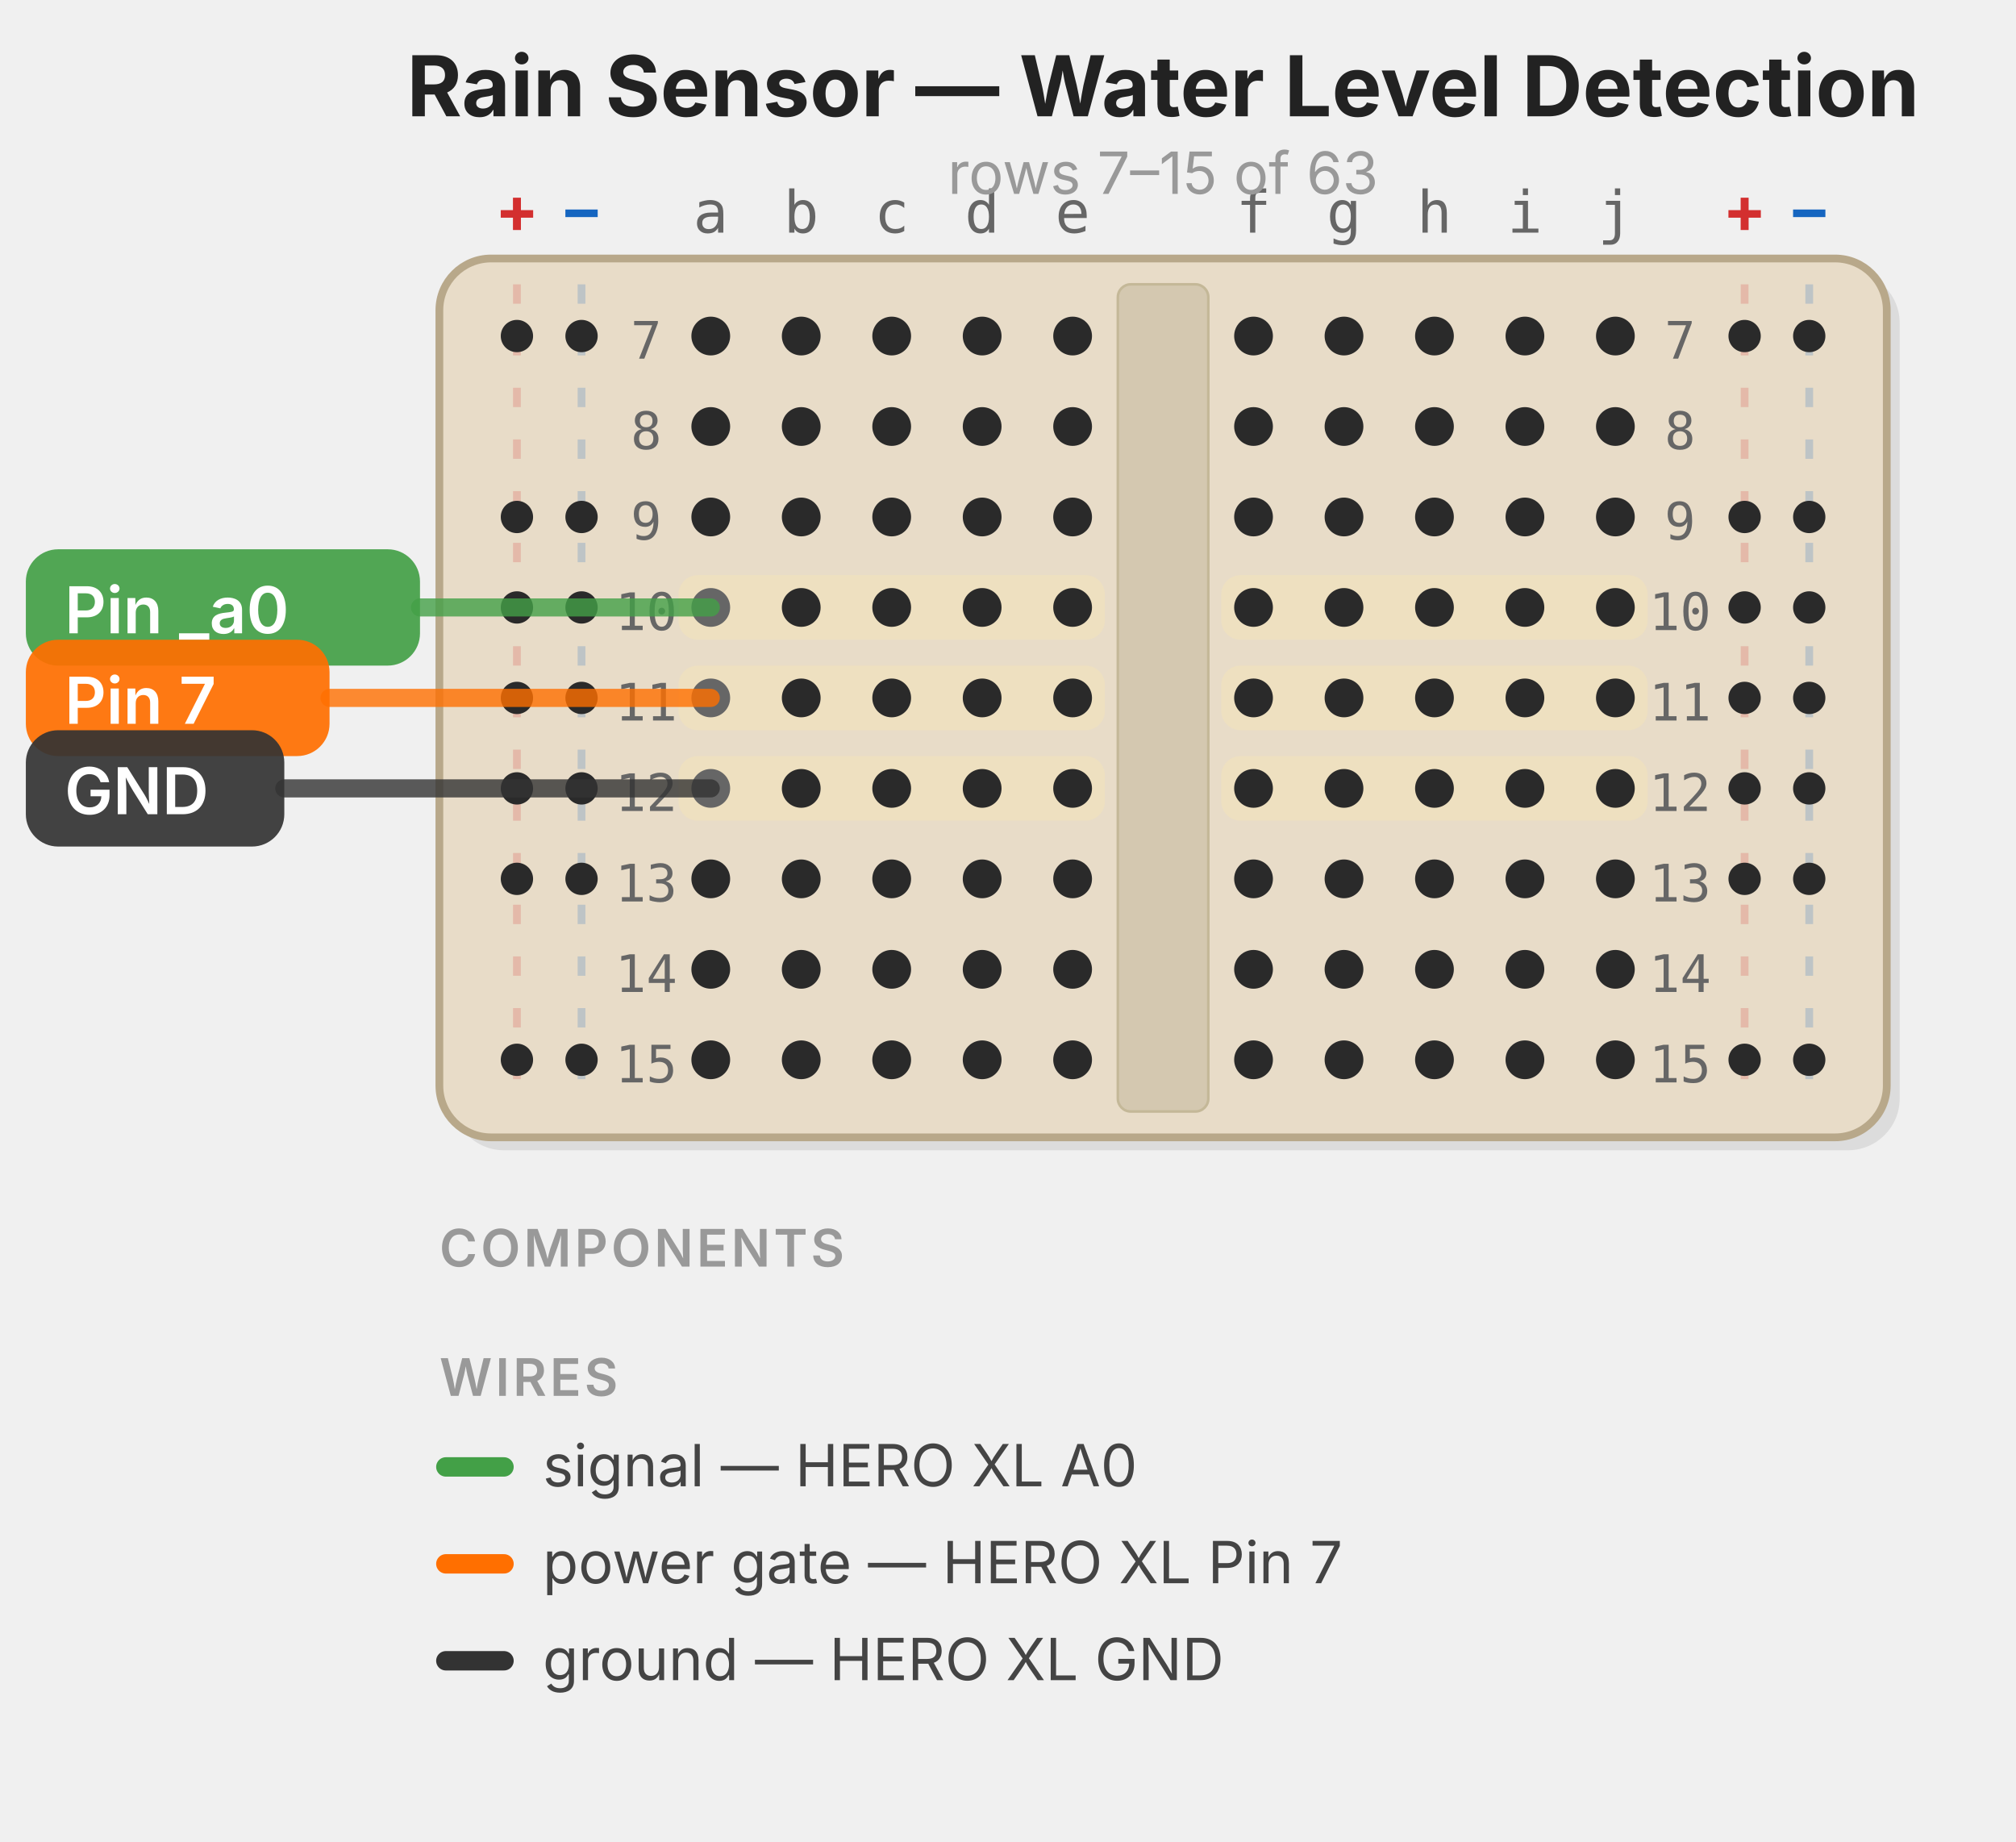
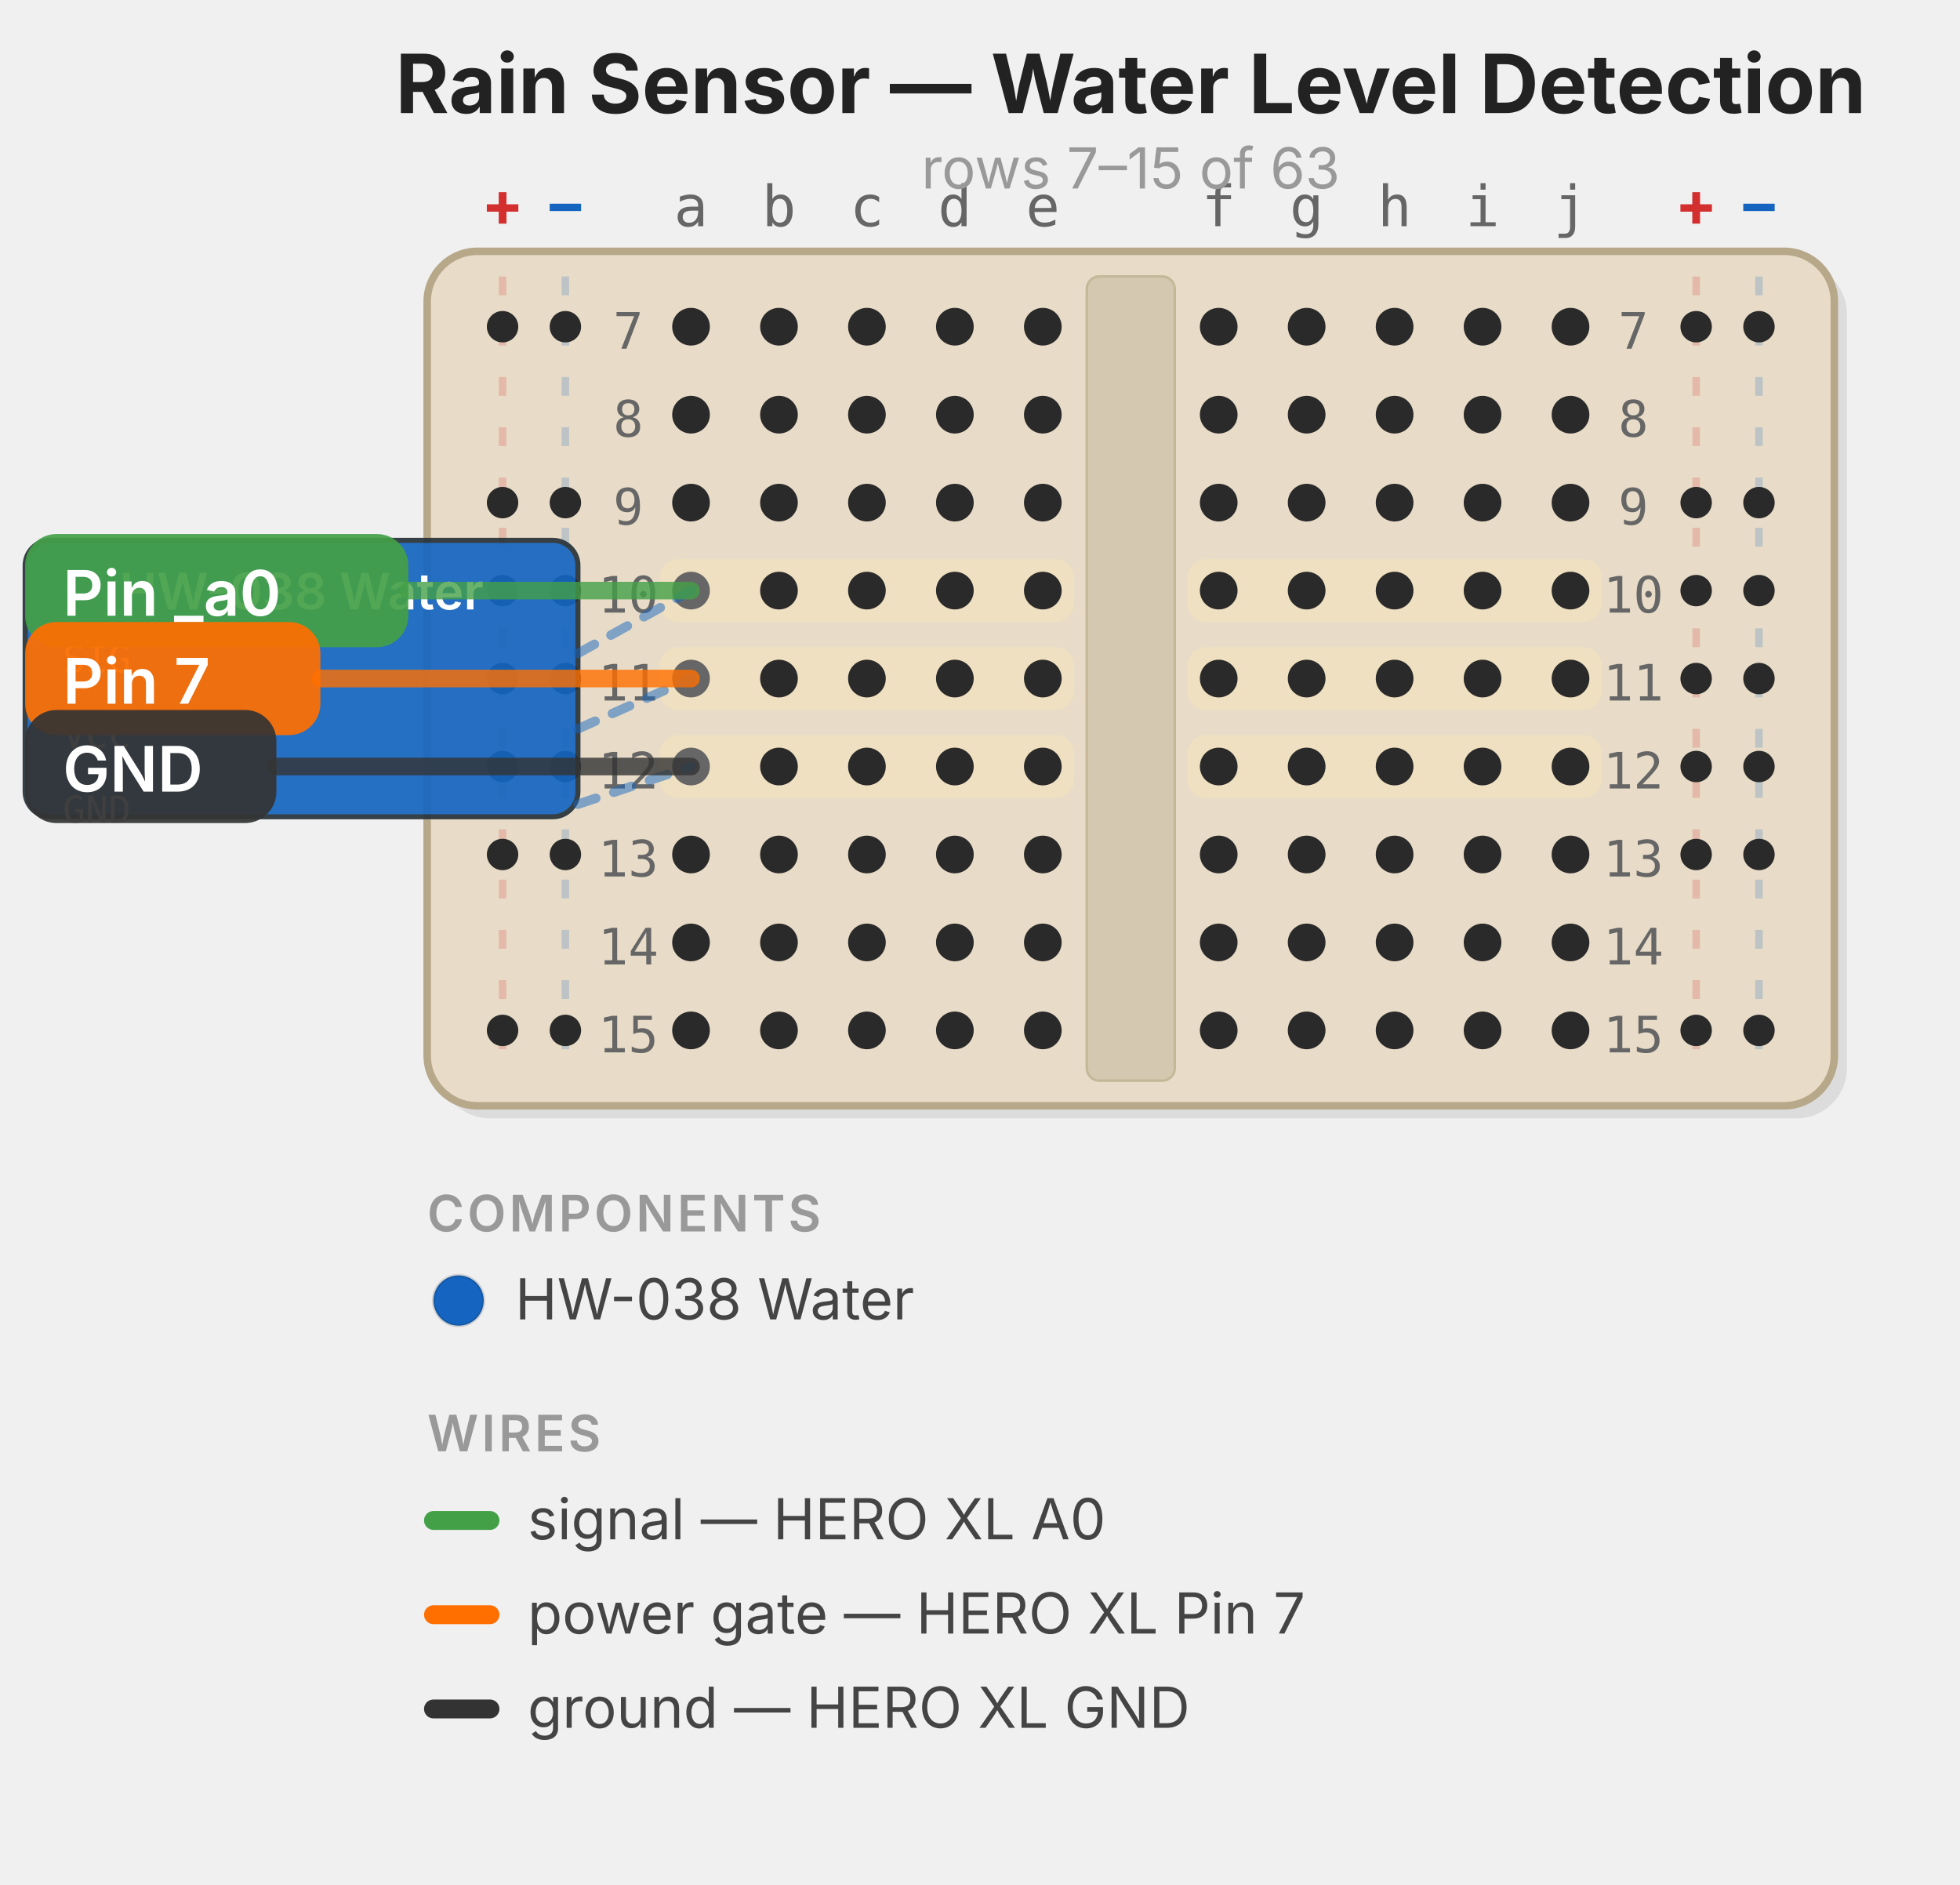
- <svg xmlns="http://www.w3.org/2000/svg" viewBox="0 0 312 285" width="312" height="285" style="background:#fff">
+ <svg xmlns="http://www.w3.org/2000/svg" viewBox="0 0 312 300" width="312" height="300" style="background:#fff">
  <rect x="70.0" y="42.0" width="224.0" height="136.0" rx="8" fill="#00000015" />
  <rect x="68.0" y="40.0" width="224.0" height="136.0" rx="8" fill="#e8dcc8" stroke="#b8a88a" stroke-width="1.2" />
  <rect x="173.0" y="44.0" width="14.0" height="128.0" rx="2" fill="#d4c8b0" stroke="#c4b898" stroke-width="0.4" />
  <line x1="80.0" y1="44.0" x2="80.0" y2="172.0" stroke="#d32f2f" stroke-width="1.2" opacity="0.2" stroke-dasharray="3,5" />
  <line x1="90.0" y1="44.0" x2="90.0" y2="172.0" stroke="#1565c0" stroke-width="1.2" opacity="0.2" stroke-dasharray="3,5" />
  <line x1="270.0" y1="44.0" x2="270.0" y2="172.0" stroke="#d32f2f" stroke-width="1.2" opacity="0.2" stroke-dasharray="3,5" />
  <line x1="280.0" y1="44.0" x2="280.0" y2="172.0" stroke="#1565c0" stroke-width="1.2" opacity="0.2" stroke-dasharray="3,5" />
  <rect x="105.0" y="89.0" width="66.0" height="10.0" rx="3" fill="#ffeaa7" opacity="0.25" />
  <rect x="189.0" y="89.0" width="66.0" height="10.0" rx="3" fill="#ffeaa7" opacity="0.25" />
  <rect x="105.0" y="103.0" width="66.0" height="10.0" rx="3" fill="#ffeaa7" opacity="0.25" />
  <rect x="189.0" y="103.0" width="66.0" height="10.0" rx="3" fill="#ffeaa7" opacity="0.25" />
  <rect x="105.0" y="117.0" width="66.0" height="10.0" rx="3" fill="#ffeaa7" opacity="0.25" />
  <rect x="189.0" y="117.0" width="66.0" height="10.0" rx="3" fill="#ffeaa7" opacity="0.25" />
  <circle cx="110.0" cy="52.0" r="3.0" fill="#2a2a2a" />
  <circle cx="110.0" cy="66.0" r="3.0" fill="#2a2a2a" />
  <circle cx="110.0" cy="80.0" r="3.0" fill="#2a2a2a" />
  <circle cx="110.0" cy="94.0" r="3.0" fill="#666" />
  <circle cx="110.0" cy="108.0" r="3.0" fill="#666" />
  <circle cx="110.0" cy="122.0" r="3.0" fill="#666" />
  <circle cx="110.0" cy="136.0" r="3.0" fill="#2a2a2a" />
  <circle cx="110.0" cy="150.0" r="3.0" fill="#2a2a2a" />
  <circle cx="110.0" cy="164.0" r="3.0" fill="#2a2a2a" />
  <circle cx="124.0" cy="52.0" r="3.0" fill="#2a2a2a" />
  <circle cx="124.0" cy="66.0" r="3.0" fill="#2a2a2a" />
  <circle cx="124.0" cy="80.0" r="3.0" fill="#2a2a2a" />
  <circle cx="124.0" cy="94.0" r="3.0" fill="#2a2a2a" />
  <circle cx="124.0" cy="108.0" r="3.0" fill="#2a2a2a" />
  <circle cx="124.0" cy="122.0" r="3.0" fill="#2a2a2a" />
  <circle cx="124.0" cy="136.0" r="3.0" fill="#2a2a2a" />
  <circle cx="124.0" cy="150.0" r="3.0" fill="#2a2a2a" />
  <circle cx="124.0" cy="164.0" r="3.0" fill="#2a2a2a" />
  <circle cx="138.0" cy="52.0" r="3.0" fill="#2a2a2a" />
  <circle cx="138.0" cy="66.0" r="3.0" fill="#2a2a2a" />
  <circle cx="138.0" cy="80.0" r="3.0" fill="#2a2a2a" />
  <circle cx="138.0" cy="94.0" r="3.0" fill="#2a2a2a" />
  <circle cx="138.0" cy="108.0" r="3.0" fill="#2a2a2a" />
  <circle cx="138.0" cy="122.0" r="3.0" fill="#2a2a2a" />
  <circle cx="138.0" cy="136.0" r="3.0" fill="#2a2a2a" />
  <circle cx="138.0" cy="150.0" r="3.0" fill="#2a2a2a" />
  <circle cx="138.0" cy="164.0" r="3.0" fill="#2a2a2a" />
  <circle cx="152.0" cy="52.0" r="3.0" fill="#2a2a2a" />
  <circle cx="152.0" cy="66.0" r="3.0" fill="#2a2a2a" />
  <circle cx="152.0" cy="80.0" r="3.0" fill="#2a2a2a" />
  <circle cx="152.0" cy="94.0" r="3.0" fill="#2a2a2a" />
  <circle cx="152.0" cy="108.0" r="3.0" fill="#2a2a2a" />
  <circle cx="152.0" cy="122.0" r="3.0" fill="#2a2a2a" />
  <circle cx="152.0" cy="136.0" r="3.0" fill="#2a2a2a" />
  <circle cx="152.0" cy="150.0" r="3.0" fill="#2a2a2a" />
  <circle cx="152.0" cy="164.0" r="3.0" fill="#2a2a2a" />
  <circle cx="166.0" cy="52.0" r="3.0" fill="#2a2a2a" />
  <circle cx="166.0" cy="66.0" r="3.0" fill="#2a2a2a" />
  <circle cx="166.0" cy="80.0" r="3.0" fill="#2a2a2a" />
  <circle cx="166.0" cy="94.0" r="3.0" fill="#2a2a2a" />
  <circle cx="166.0" cy="108.0" r="3.0" fill="#2a2a2a" />
  <circle cx="166.0" cy="122.0" r="3.0" fill="#2a2a2a" />
  <circle cx="166.0" cy="136.0" r="3.0" fill="#2a2a2a" />
  <circle cx="166.0" cy="150.0" r="3.0" fill="#2a2a2a" />
  <circle cx="166.0" cy="164.0" r="3.0" fill="#2a2a2a" />
  <circle cx="194.0" cy="52.0" r="3.0" fill="#2a2a2a" />
  <circle cx="194.0" cy="66.0" r="3.0" fill="#2a2a2a" />
  <circle cx="194.0" cy="80.0" r="3.0" fill="#2a2a2a" />
  <circle cx="194.0" cy="94.0" r="3.0" fill="#2a2a2a" />
  <circle cx="194.0" cy="108.0" r="3.0" fill="#2a2a2a" />
  <circle cx="194.0" cy="122.0" r="3.0" fill="#2a2a2a" />
  <circle cx="194.0" cy="136.0" r="3.0" fill="#2a2a2a" />
  <circle cx="194.0" cy="150.0" r="3.0" fill="#2a2a2a" />
  <circle cx="194.0" cy="164.0" r="3.0" fill="#2a2a2a" />
  <circle cx="208.0" cy="52.0" r="3.0" fill="#2a2a2a" />
  <circle cx="208.0" cy="66.0" r="3.0" fill="#2a2a2a" />
  <circle cx="208.0" cy="80.0" r="3.0" fill="#2a2a2a" />
  <circle cx="208.0" cy="94.0" r="3.0" fill="#2a2a2a" />
  <circle cx="208.0" cy="108.0" r="3.0" fill="#2a2a2a" />
  <circle cx="208.0" cy="122.0" r="3.0" fill="#2a2a2a" />
  <circle cx="208.0" cy="136.0" r="3.0" fill="#2a2a2a" />
  <circle cx="208.0" cy="150.0" r="3.0" fill="#2a2a2a" />
  <circle cx="208.0" cy="164.0" r="3.0" fill="#2a2a2a" />
  <circle cx="222.0" cy="52.0" r="3.0" fill="#2a2a2a" />
  <circle cx="222.0" cy="66.0" r="3.0" fill="#2a2a2a" />
  <circle cx="222.0" cy="80.0" r="3.0" fill="#2a2a2a" />
  <circle cx="222.0" cy="94.0" r="3.0" fill="#2a2a2a" />
  <circle cx="222.0" cy="108.0" r="3.0" fill="#2a2a2a" />
  <circle cx="222.0" cy="122.0" r="3.0" fill="#2a2a2a" />
  <circle cx="222.0" cy="136.0" r="3.0" fill="#2a2a2a" />
  <circle cx="222.0" cy="150.0" r="3.0" fill="#2a2a2a" />
  <circle cx="222.0" cy="164.0" r="3.0" fill="#2a2a2a" />
  <circle cx="236.0" cy="52.0" r="3.0" fill="#2a2a2a" />
  <circle cx="236.0" cy="66.0" r="3.0" fill="#2a2a2a" />
  <circle cx="236.0" cy="80.0" r="3.0" fill="#2a2a2a" />
  <circle cx="236.0" cy="94.0" r="3.0" fill="#2a2a2a" />
  <circle cx="236.0" cy="108.0" r="3.0" fill="#2a2a2a" />
  <circle cx="236.0" cy="122.0" r="3.0" fill="#2a2a2a" />
  <circle cx="236.0" cy="136.0" r="3.0" fill="#2a2a2a" />
  <circle cx="236.0" cy="150.0" r="3.0" fill="#2a2a2a" />
  <circle cx="236.0" cy="164.0" r="3.0" fill="#2a2a2a" />
  <circle cx="250.0" cy="52.0" r="3.0" fill="#2a2a2a" />
  <circle cx="250.0" cy="66.0" r="3.0" fill="#2a2a2a" />
  <circle cx="250.0" cy="80.0" r="3.0" fill="#2a2a2a" />
  <circle cx="250.0" cy="94.0" r="3.0" fill="#2a2a2a" />
  <circle cx="250.0" cy="108.0" r="3.0" fill="#2a2a2a" />
  <circle cx="250.0" cy="122.0" r="3.0" fill="#2a2a2a" />
  <circle cx="250.0" cy="136.0" r="3.0" fill="#2a2a2a" />
  <circle cx="250.0" cy="150.0" r="3.0" fill="#2a2a2a" />
  <circle cx="250.0" cy="164.0" r="3.0" fill="#2a2a2a" />
  <circle cx="80.0" cy="52.0" r="2.5" fill="#2a2a2a" />
  <circle cx="80.0" cy="80.0" r="2.5" fill="#2a2a2a" />
  <circle cx="80.0" cy="94.0" r="2.5" fill="#2a2a2a" />
  <circle cx="80.0" cy="108.0" r="2.5" fill="#2a2a2a" />
  <circle cx="80.0" cy="122.0" r="2.5" fill="#2a2a2a" />
  <circle cx="80.0" cy="136.0" r="2.5" fill="#2a2a2a" />
  <circle cx="80.0" cy="164.0" r="2.5" fill="#2a2a2a" />
  <circle cx="90.0" cy="52.0" r="2.5" fill="#2a2a2a" />
  <circle cx="90.0" cy="80.0" r="2.5" fill="#2a2a2a" />
  <circle cx="90.0" cy="94.0" r="2.5" fill="#2a2a2a" />
  <circle cx="90.0" cy="108.0" r="2.5" fill="#2a2a2a" />
  <circle cx="90.0" cy="122.0" r="2.5" fill="#2a2a2a" />
  <circle cx="90.0" cy="136.0" r="2.5" fill="#2a2a2a" />
  <circle cx="90.0" cy="164.0" r="2.5" fill="#2a2a2a" />
  <circle cx="270.0" cy="52.0" r="2.5" fill="#2a2a2a" />
  <circle cx="270.0" cy="80.0" r="2.5" fill="#2a2a2a" />
  <circle cx="270.0" cy="94.0" r="2.5" fill="#2a2a2a" />
  <circle cx="270.0" cy="108.0" r="2.5" fill="#2a2a2a" />
  <circle cx="270.0" cy="122.0" r="2.5" fill="#2a2a2a" />
  <circle cx="270.0" cy="136.0" r="2.5" fill="#2a2a2a" />
  <circle cx="270.0" cy="164.0" r="2.5" fill="#2a2a2a" />
  <circle cx="280.0" cy="52.0" r="2.5" fill="#2a2a2a" />
  <circle cx="280.0" cy="80.0" r="2.5" fill="#2a2a2a" />
  <circle cx="280.0" cy="94.0" r="2.5" fill="#2a2a2a" />
  <circle cx="280.0" cy="108.0" r="2.5" fill="#2a2a2a" />
  <circle cx="280.0" cy="122.0" r="2.5" fill="#2a2a2a" />
  <circle cx="280.0" cy="136.0" r="2.5" fill="#2a2a2a" />
  <circle cx="280.0" cy="164.0" r="2.5" fill="#2a2a2a" />
  <text x="110.0" y="36.0" font-size="9" fill="#666" text-anchor="middle" font-family="'SF Mono', 'Cascadia Code', 'Fira Code', monospace">a</text>
  <text x="124.0" y="36.0" font-size="9" fill="#666" text-anchor="middle" font-family="'SF Mono', 'Cascadia Code', 'Fira Code', monospace">b</text>
  <text x="138.0" y="36.0" font-size="9" fill="#666" text-anchor="middle" font-family="'SF Mono', 'Cascadia Code', 'Fira Code', monospace">c</text>
  <text x="152.0" y="36.0" font-size="9" fill="#666" text-anchor="middle" font-family="'SF Mono', 'Cascadia Code', 'Fira Code', monospace">d</text>
  <text x="166.0" y="36.0" font-size="9" fill="#666" text-anchor="middle" font-family="'SF Mono', 'Cascadia Code', 'Fira Code', monospace">e</text>
  <text x="194.0" y="36.0" font-size="9" fill="#666" text-anchor="middle" font-family="'SF Mono', 'Cascadia Code', 'Fira Code', monospace">f</text>
  <text x="208.0" y="36.0" font-size="9" fill="#666" text-anchor="middle" font-family="'SF Mono', 'Cascadia Code', 'Fira Code', monospace">g</text>
  <text x="222.0" y="36.0" font-size="9" fill="#666" text-anchor="middle" font-family="'SF Mono', 'Cascadia Code', 'Fira Code', monospace">h</text>
  <text x="236.0" y="36.0" font-size="9" fill="#666" text-anchor="middle" font-family="'SF Mono', 'Cascadia Code', 'Fira Code', monospace">i</text>
  <text x="250.0" y="36.0" font-size="9" fill="#666" text-anchor="middle" font-family="'SF Mono', 'Cascadia Code', 'Fira Code', monospace">j</text>
  <text x="80.0" y="36.0" font-size="10" fill="#d32f2f" font-weight="bold" text-anchor="middle" font-family="system-ui, -apple-system, 'Segoe UI', sans-serif">+</text>
  <text x="90.0" y="36.0" font-size="10" fill="#1565c0" font-weight="bold" text-anchor="middle" font-family="system-ui, -apple-system, 'Segoe UI', sans-serif">–</text>
  <text x="270.0" y="36.0" font-size="10" fill="#d32f2f" font-weight="bold" text-anchor="middle" font-family="system-ui, -apple-system, 'Segoe UI', sans-serif">+</text>
  <text x="280.0" y="36.0" font-size="10" fill="#1565c0" font-weight="bold" text-anchor="middle" font-family="system-ui, -apple-system, 'Segoe UI', sans-serif">–</text>
  <text x="100.0" y="55.5" font-size="8" fill="#666" text-anchor="middle" font-family="'SF Mono', 'Cascadia Code', 'Fira Code', monospace">7</text>
  <text x="260.0" y="55.5" font-size="8" fill="#666" text-anchor="middle" font-family="'SF Mono', 'Cascadia Code', 'Fira Code', monospace">7</text>
  <text x="100.0" y="69.5" font-size="8" fill="#666" text-anchor="middle" font-family="'SF Mono', 'Cascadia Code', 'Fira Code', monospace">8</text>
  <text x="260.0" y="69.5" font-size="8" fill="#666" text-anchor="middle" font-family="'SF Mono', 'Cascadia Code', 'Fira Code', monospace">8</text>
  <text x="100.0" y="83.5" font-size="8" fill="#666" text-anchor="middle" font-family="'SF Mono', 'Cascadia Code', 'Fira Code', monospace">9</text>
  <text x="260.0" y="83.5" font-size="8" fill="#666" text-anchor="middle" font-family="'SF Mono', 'Cascadia Code', 'Fira Code', monospace">9</text>
  <text x="100.0" y="97.5" font-size="8" fill="#666" text-anchor="middle" font-family="'SF Mono', 'Cascadia Code', 'Fira Code', monospace">10</text>
  <text x="260.0" y="97.5" font-size="8" fill="#666" text-anchor="middle" font-family="'SF Mono', 'Cascadia Code', 'Fira Code', monospace">10</text>
  <text x="100.0" y="111.5" font-size="8" fill="#666" text-anchor="middle" font-family="'SF Mono', 'Cascadia Code', 'Fira Code', monospace">11</text>
  <text x="260.0" y="111.5" font-size="8" fill="#666" text-anchor="middle" font-family="'SF Mono', 'Cascadia Code', 'Fira Code', monospace">11</text>
  <text x="100.0" y="125.5" font-size="8" fill="#666" text-anchor="middle" font-family="'SF Mono', 'Cascadia Code', 'Fira Code', monospace">12</text>
  <text x="260.0" y="125.5" font-size="8" fill="#666" text-anchor="middle" font-family="'SF Mono', 'Cascadia Code', 'Fira Code', monospace">12</text>
  <text x="100.0" y="139.5" font-size="8" fill="#666" text-anchor="middle" font-family="'SF Mono', 'Cascadia Code', 'Fira Code', monospace">13</text>
  <text x="260.0" y="139.5" font-size="8" fill="#666" text-anchor="middle" font-family="'SF Mono', 'Cascadia Code', 'Fira Code', monospace">13</text>
  <text x="100.0" y="153.5" font-size="8" fill="#666" text-anchor="middle" font-family="'SF Mono', 'Cascadia Code', 'Fira Code', monospace">14</text>
  <text x="260.0" y="153.5" font-size="8" fill="#666" text-anchor="middle" font-family="'SF Mono', 'Cascadia Code', 'Fira Code', monospace">14</text>
  <text x="100.0" y="167.5" font-size="8" fill="#666" text-anchor="middle" font-family="'SF Mono', 'Cascadia Code', 'Fira Code', monospace">15</text>
  <text x="260.0" y="167.5" font-size="8" fill="#666" text-anchor="middle" font-family="'SF Mono', 'Cascadia Code', 'Fira Code', monospace">15</text>
+   <rect x="4.0" y="86.0" width="88.0" height="44.0" rx="4" fill="#1565c0" stroke="#263238" stroke-width="0.8" opacity="0.92" />
+   <text x="48.0" y="97.0" font-size="8" fill="white" font-weight="600" text-anchor="middle" font-family="system-ui, -apple-system, 'Segoe UI', sans-serif">HW-038 Water</text>
+   <text x="10.0" y="107.0" font-size="6" fill="#ccc" font-family="'SF Mono', 'Cascadia Code', 'Fira Code', monospace">SIG</text>
+   <line x1="92.0" y1="104.0" x2="110.0" y2="94.0" stroke="#1565c0" stroke-width="1.5" stroke-linecap="round" opacity="0.5" stroke-dasharray="3,3" />
+   <text x="10.0" y="119.0" font-size="6" fill="#ccc" font-family="'SF Mono', 'Cascadia Code', 'Fira Code', monospace">VCC</text>
+   <line x1="92.0" y1="116.0" x2="110.0" y2="108.0" stroke="#1565c0" stroke-width="1.5" stroke-linecap="round" opacity="0.5" stroke-dasharray="3,3" />
+   <text x="10.0" y="131.0" font-size="6" fill="#ccc" font-family="'SF Mono', 'Cascadia Code', 'Fira Code', monospace">GND</text>
+   <line x1="92.0" y1="128.0" x2="110.0" y2="122.0" stroke="#1565c0" stroke-width="1.5" stroke-linecap="round" opacity="0.5" stroke-dasharray="3,3" />
  <line x1="65.0" y1="94.0" x2="110.0" y2="94.0" stroke="#43a047" stroke-width="2.8" stroke-linecap="round" opacity="0.8" />
  <rect x="4.0" y="85.0" width="61.0" height="18.0" rx="5" fill="#43a047" opacity="0.92" />
  <text x="10.0" y="98.0" font-size="10" fill="white" font-weight="600" font-family="system-ui, -apple-system, 'Segoe UI', sans-serif">Pin _a0</text>
  <line x1="51.0" y1="108.0" x2="110.0" y2="108.0" stroke="#ff6f00" stroke-width="2.8" stroke-linecap="round" opacity="0.8" />
  <rect x="4.0" y="99.0" width="47.0" height="18.0" rx="5" fill="#ff6f00" opacity="0.92" />
  <text x="10.0" y="112.0" font-size="10" fill="white" font-weight="600" font-family="system-ui, -apple-system, 'Segoe UI', sans-serif">Pin 7</text>
  <line x1="44.0" y1="122.0" x2="110.0" y2="122.0" stroke="#333333" stroke-width="2.8" stroke-linecap="round" opacity="0.8" />
  <rect x="4.0" y="113.0" width="40.0" height="18.0" rx="5" fill="#333333" opacity="0.92" />
  <text x="10.0" y="126.0" font-size="10" fill="white" font-weight="600" font-family="system-ui, -apple-system, 'Segoe UI', sans-serif">GND</text>
  <text x="68.0" y="196.0" font-size="8" fill="#999" font-weight="600" letter-spacing="0.5" font-family="system-ui, -apple-system, 'Segoe UI', sans-serif">COMPONENTS</text>
-   <text x="68.0" y="216.0" font-size="8" fill="#999" font-weight="600" letter-spacing="0.5" font-family="system-ui, -apple-system, 'Segoe UI', sans-serif">WIRES</text>
-   <line x1="69.0" y1="227.0" x2="78.0" y2="227.0" stroke="#43a047" stroke-width="3" stroke-linecap="round" />
-   <text x="84.0" y="230.0" font-size="9" fill="#444" font-family="system-ui, -apple-system, 'Segoe UI', sans-serif">signal — HERO XL A0</text>
-   <line x1="69.0" y1="242.0" x2="78.0" y2="242.0" stroke="#ff6f00" stroke-width="3" stroke-linecap="round" />
-   <text x="84.0" y="245.0" font-size="9" fill="#444" font-family="system-ui, -apple-system, 'Segoe UI', sans-serif">power gate — HERO XL Pin 7</text>
-   <line x1="69.0" y1="257.0" x2="78.0" y2="257.0" stroke="#333333" stroke-width="3" stroke-linecap="round" />
-   <text x="84.0" y="260.0" font-size="9" fill="#444" font-family="system-ui, -apple-system, 'Segoe UI', sans-serif">ground — HERO XL GND</text>
+   <circle cx="73.0" cy="207.0" r="4.0" fill="#1565c0" stroke="#0002" stroke-width="0.5" />
+   <text x="82.0" y="210.0" font-size="9" fill="#444" font-family="system-ui, -apple-system, 'Segoe UI', sans-serif">HW-038 Water</text>
+   <text x="68.0" y="231.0" font-size="8" fill="#999" font-weight="600" letter-spacing="0.5" font-family="system-ui, -apple-system, 'Segoe UI', sans-serif">WIRES</text>
+   <line x1="69.0" y1="242.0" x2="78.0" y2="242.0" stroke="#43a047" stroke-width="3" stroke-linecap="round" />
+   <text x="84.0" y="245.0" font-size="9" fill="#444" font-family="system-ui, -apple-system, 'Segoe UI', sans-serif">signal — HERO XL A0</text>
+   <line x1="69.0" y1="257.0" x2="78.0" y2="257.0" stroke="#ff6f00" stroke-width="3" stroke-linecap="round" />
+   <text x="84.0" y="260.0" font-size="9" fill="#444" font-family="system-ui, -apple-system, 'Segoe UI', sans-serif">power gate — HERO XL Pin 7</text>
+   <line x1="69.0" y1="272.0" x2="78.0" y2="272.0" stroke="#333333" stroke-width="3" stroke-linecap="round" />
+   <text x="84.0" y="275.0" font-size="9" fill="#444" font-family="system-ui, -apple-system, 'Segoe UI', sans-serif">ground — HERO XL GND</text>
  <text x="180.0" y="18.0" font-size="13" fill="#222" font-weight="700" text-anchor="middle" font-family="system-ui, -apple-system, 'Segoe UI', sans-serif">Rain Sensor — Water Level Detection</text>
  <text x="180.0" y="30.0" font-size="9" fill="#999" text-anchor="middle" font-family="system-ui, -apple-system, 'Segoe UI', sans-serif">rows 7–15 of 63</text>
</svg>
